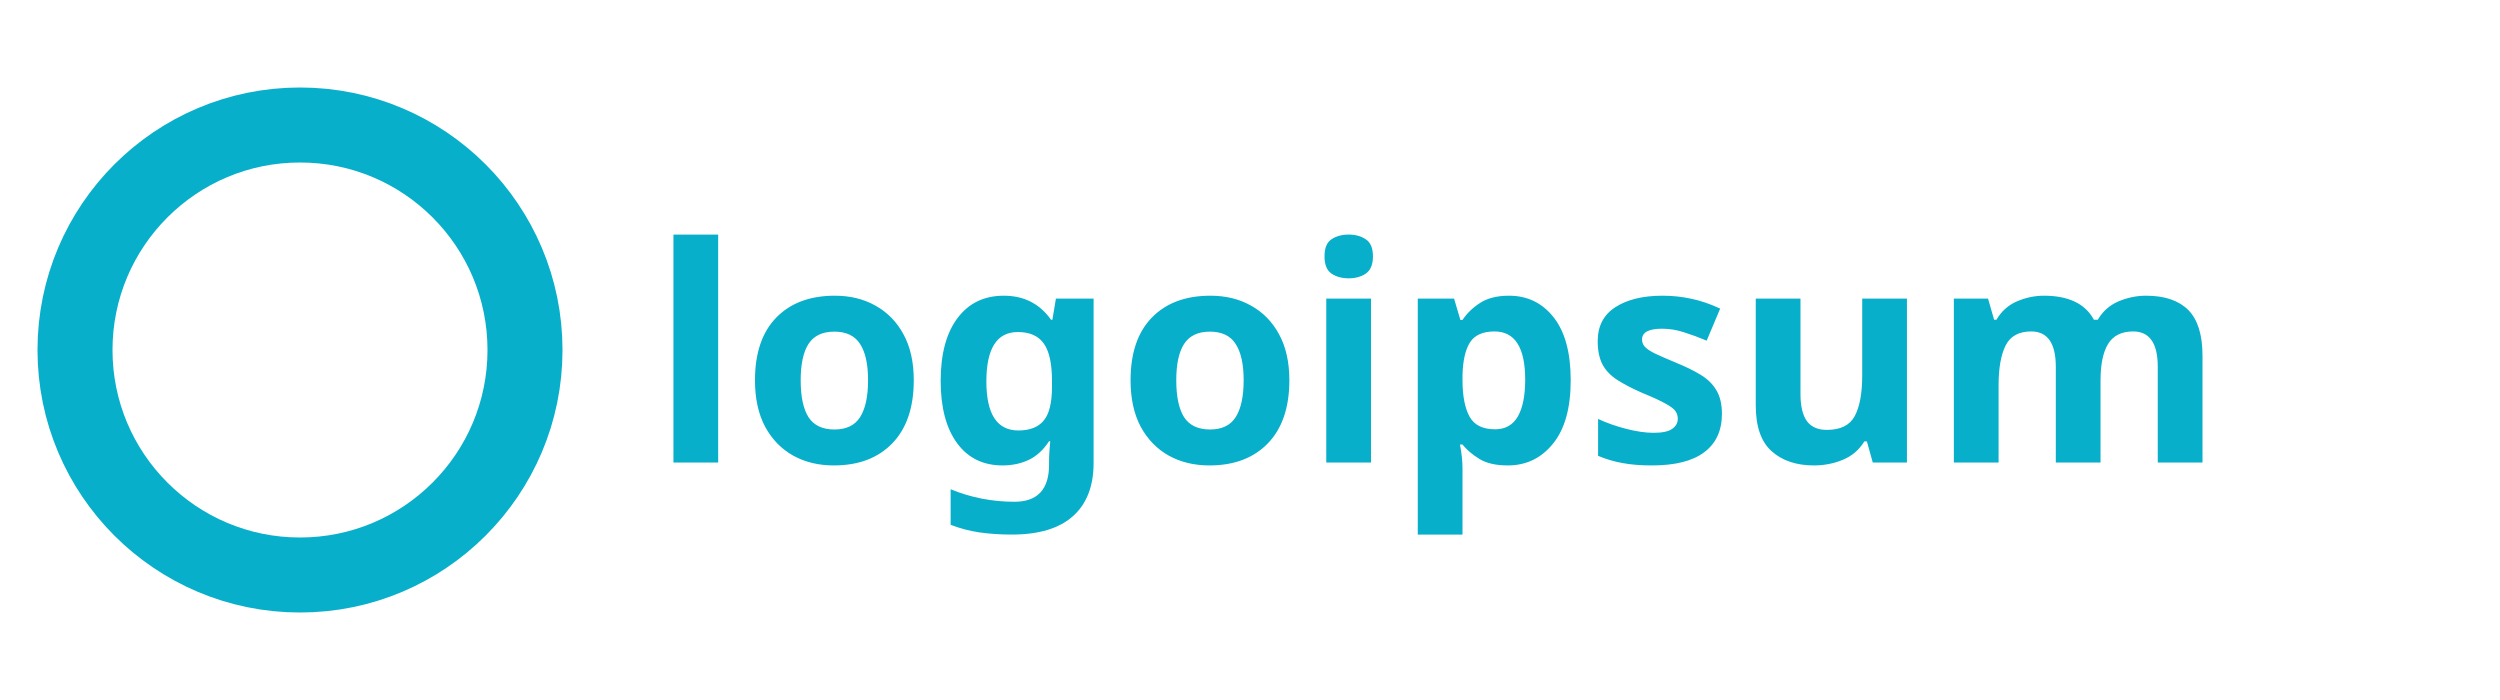
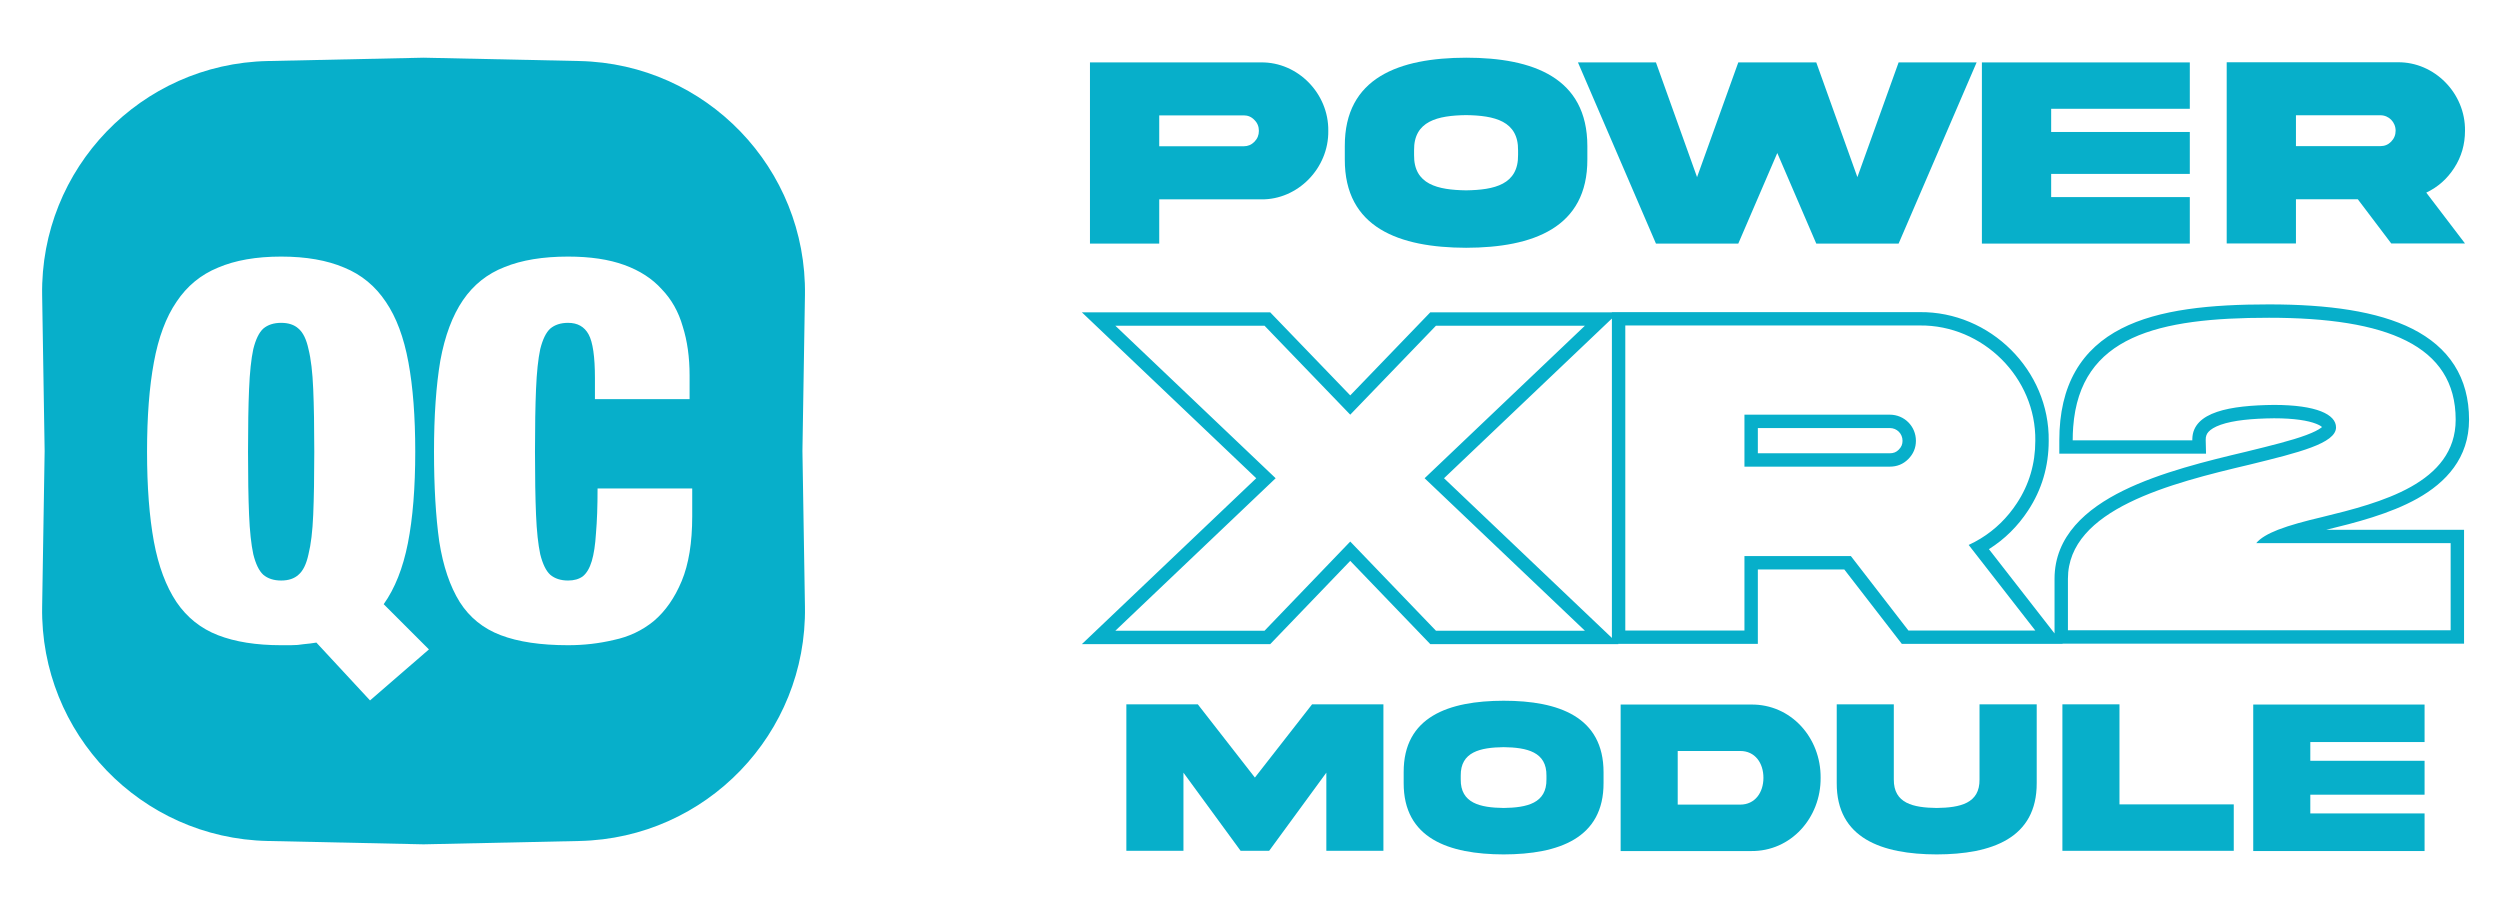
- <svg xmlns="http://www.w3.org/2000/svg" width="200" height="56" viewBox="0 0 200 56">
-   <circle cx="24" cy="28" r="18" fill="none" stroke="#07afca" stroke-width="6" />
-   <text x="52" y="37" fill="#07afca" font-family="sans-serif" font-weight="700" font-size="24">logoipsum</text>
+ <svg xmlns="http://www.w3.org/2000/svg" width="153" height="56" viewBox="0 0 153 56" fill="none">
+   <path d="M15.243 23.813C15.2 24.821 15.179 26.098 15.179 27.643C15.179 29.188 15.2 30.475 15.243 31.505C15.286 32.513 15.372 33.318 15.501 33.919C15.651 34.52 15.854 34.938 16.112 35.174C16.391 35.41 16.756 35.528 17.206 35.528C17.657 35.528 18.011 35.41 18.268 35.174C18.547 34.938 18.751 34.52 18.88 33.919C19.03 33.318 19.127 32.513 19.169 31.505C19.212 30.475 19.234 29.188 19.234 27.643C19.234 26.098 19.212 24.821 19.169 23.813C19.127 22.783 19.03 21.968 18.88 21.367C18.751 20.766 18.547 20.348 18.268 20.112C18.011 19.876 17.657 19.758 17.206 19.758C16.756 19.758 16.391 19.876 16.112 20.112C15.854 20.348 15.651 20.766 15.501 21.367C15.372 21.968 15.286 22.783 15.243 23.813Z" fill="#07AFCA" />
+   <path fill-rule="evenodd" clip-rule="evenodd" d="M16.383 3.735C8.623 3.901 2.454 10.305 2.579 18.066L2.732 27.602L2.579 37.138C2.454 44.899 8.623 51.303 16.383 51.468L25.921 51.673L35.458 51.468C43.218 51.303 49.387 44.899 49.263 37.138L49.109 27.602L49.263 18.066C49.387 10.305 43.218 3.901 35.458 3.735L25.921 3.531L16.383 3.735ZM26.25 39.744L22.646 42.866L19.363 39.326C19.105 39.369 18.848 39.401 18.59 39.423C18.354 39.465 18.086 39.487 17.786 39.487H17.206C15.683 39.487 14.396 39.283 13.344 38.875C12.293 38.468 11.445 37.792 10.802 36.848C10.158 35.882 9.697 34.648 9.418 33.147C9.139 31.623 8.999 29.789 8.999 27.643C8.999 25.497 9.139 23.674 9.418 22.172C9.697 20.648 10.158 19.415 10.802 18.471C11.445 17.505 12.293 16.808 13.344 16.378C14.396 15.928 15.683 15.703 17.206 15.703C18.73 15.703 20.017 15.928 21.069 16.378C22.12 16.808 22.967 17.505 23.611 18.471C24.255 19.415 24.716 20.648 24.995 22.172C25.274 23.674 25.413 25.497 25.413 27.643C25.413 29.853 25.263 31.72 24.963 33.243C24.662 34.767 24.169 36.011 23.482 36.977L26.25 39.744ZM36.41 24.425V23.137C36.41 21.828 36.281 20.938 36.023 20.466C35.766 19.994 35.348 19.758 34.768 19.758C34.318 19.758 33.953 19.876 33.674 20.112C33.416 20.348 33.213 20.766 33.062 21.367C32.934 21.968 32.848 22.783 32.805 23.813C32.762 24.822 32.741 26.098 32.741 27.643C32.741 29.188 32.762 30.475 32.805 31.505C32.848 32.514 32.934 33.318 33.062 33.919C33.213 34.52 33.416 34.938 33.674 35.174C33.953 35.41 34.318 35.528 34.768 35.528C35.133 35.528 35.433 35.443 35.669 35.271C35.906 35.078 36.088 34.767 36.217 34.337C36.345 33.908 36.431 33.34 36.474 32.632C36.538 31.902 36.571 30.99 36.571 29.896H42.364V31.602C42.364 33.211 42.149 34.531 41.72 35.56C41.291 36.59 40.722 37.406 40.014 38.006C39.306 38.586 38.491 38.972 37.568 39.165C36.667 39.38 35.734 39.487 34.768 39.487C33.095 39.487 31.721 39.283 30.649 38.875C29.576 38.468 28.739 37.792 28.138 36.848C27.537 35.882 27.119 34.648 26.883 33.147C26.669 31.623 26.561 29.789 26.561 27.643C26.561 25.454 26.69 23.599 26.947 22.075C27.226 20.552 27.688 19.318 28.331 18.374C28.975 17.43 29.823 16.754 30.874 16.346C31.925 15.917 33.223 15.703 34.768 15.703C36.12 15.703 37.268 15.874 38.212 16.218C39.156 16.561 39.918 17.054 40.497 17.698C41.098 18.32 41.527 19.082 41.784 19.983C42.063 20.863 42.203 21.861 42.203 22.976V24.425H36.41Z" fill="#07AFCA" />
+   <path fill-rule="evenodd" clip-rule="evenodd" d="M77.388 19.933L82.635 25.378L87.882 19.933H96.998L87.186 29.268L96.998 38.602H87.882L82.635 33.143L77.388 38.602H68.258L78.07 29.268L68.258 19.933H77.388ZM76.882 29.268L66.211 19.115H77.737L82.635 24.198L87.533 19.115H98.648V19.102H117.486C121.794 19.058 125.44 22.66 125.381 26.982C125.38 28.536 124.96 29.969 124.118 31.245C123.485 32.21 122.682 33.004 121.721 33.608L125.738 38.766V35.421C125.738 32.801 127.696 31.13 129.949 30.022C132.224 28.903 135.094 28.205 137.485 27.639L137.488 27.638L137.515 27.631C138.989 27.269 140.243 26.961 141.137 26.628C141.588 26.459 141.885 26.307 142.055 26.177C142.076 26.16 142.093 26.146 142.109 26.133C142.057 26.086 141.951 26.015 141.743 25.933C141.257 25.743 140.427 25.599 139.17 25.599C137.827 25.613 136.685 25.722 135.906 25.995C135.523 26.13 135.291 26.284 135.16 26.428C135.049 26.551 134.984 26.698 134.989 26.928L135.009 27.766H126.03V26.948C126.03 25.269 126.359 23.865 127.018 22.715C127.681 21.559 128.646 20.716 129.823 20.111C132.132 18.924 135.313 18.629 138.86 18.629C142.492 18.629 145.508 19.048 147.643 20.127C148.723 20.674 149.601 21.402 150.205 22.348C150.81 23.297 151.106 24.414 151.106 25.684C151.106 28.034 149.688 29.531 147.95 30.507C146.262 31.454 144.138 31.992 142.373 32.422H150.8V39.392H126.225L126.235 39.406H116.392L112.87 34.85H107.58V39.406H99.031L99.046 39.42H87.533L82.635 34.325L77.738 39.42H66.211L76.882 29.268ZM98.648 39.041V19.494L88.374 29.268L98.648 39.041ZM113.274 34.032L116.795 38.588H124.561L120.483 33.351C120.738 33.233 120.982 33.102 121.216 32.959C122.108 32.413 122.849 31.687 123.433 30.796C124.185 29.657 124.561 28.379 124.561 26.976C124.617 23.114 121.347 19.878 117.491 19.919H99.468V38.588H106.76V34.032H113.274ZM138.081 33.24C138.337 32.928 138.799 32.663 139.413 32.422C140.137 32.139 141.069 31.891 142.117 31.643C145.708 30.768 150.287 29.573 150.287 25.684C150.287 21.128 146.056 19.447 138.86 19.447C132.094 19.447 127.296 20.549 126.879 26.13C126.859 26.393 126.849 26.665 126.849 26.948H134.17C134.169 26.917 134.169 26.887 134.17 26.857C134.21 25.198 136.501 24.808 139.166 24.781C141.769 24.781 142.965 25.364 142.965 26.156C142.965 27.134 140.656 27.702 137.756 28.415L137.678 28.434C132.862 29.573 126.557 31.157 126.557 35.421V38.574H149.98V33.24H138.081ZM142.155 26.196C142.155 26.196 142.15 26.191 142.147 26.179C142.155 26.19 142.155 26.196 142.155 26.196ZM116.435 26.976C116.435 26.538 116.092 26.196 115.654 26.196H107.58V27.741H115.654C115.889 27.741 116.054 27.67 116.201 27.523C116.369 27.355 116.435 27.187 116.435 26.976ZM117.254 26.976C117.254 26.087 116.545 25.378 115.654 25.378H106.76V28.559H115.654C116.099 28.559 116.475 28.406 116.781 28.101C117.101 27.781 117.254 27.406 117.254 26.976Z" fill="#07AFCA" />
+   <path d="M68.933 52.07H72.427V47.287L75.926 52.07H77.672L81.172 47.287V52.07H84.665V43.105H80.299L76.799 47.587L73.306 43.105H68.933V52.07Z" fill="#07AFCA" />
+   <path d="M92.024 42.885C88.651 42.891 85.891 43.865 85.905 47.261V47.914C85.891 51.303 88.651 52.283 92.024 52.29C95.39 52.283 98.15 51.303 98.137 47.914V47.261C98.137 43.872 95.397 42.885 92.024 42.885ZM94.643 47.694C94.663 49.161 93.45 49.428 92.024 49.448C90.591 49.428 89.377 49.161 89.397 47.694V47.474C89.377 46.013 90.591 45.746 92.024 45.726C93.45 45.746 94.663 46.013 94.643 47.474V47.694Z" fill="#07AFCA" />
+   <path d="M107.922 47.601C107.922 48.502 107.408 49.242 106.502 49.242H102.676V45.96H106.502C107.408 45.96 107.922 46.694 107.922 47.601ZM99.183 43.118V52.084H107.155C109.615 52.117 111.442 50.036 111.422 47.601C111.442 45.153 109.615 43.085 107.155 43.118H99.183Z" fill="#07AFCA" />
+   <path d="M121.147 47.7C121.167 49.175 119.954 49.428 118.527 49.448C117.095 49.428 115.888 49.175 115.901 47.7V43.105H112.408V47.921C112.395 51.309 115.168 52.283 118.527 52.29C121.887 52.283 124.66 51.309 124.647 47.921V43.105H121.147V47.7Z" fill="#07AFCA" />
+   <path d="M126.219 43.105V52.07H136.706V49.228H129.712V43.105H126.219Z" fill="#07AFCA" />
+   <path d="M137.898 52.083H148.384V49.782H141.391V48.635H148.384V46.56H141.391V45.413H148.384V43.118H137.898V52.083Z" fill="#07AFCA" />
+   <path d="M70.945 8.951V7.061H76.122C76.373 7.061 76.591 7.152 76.769 7.342C76.955 7.523 77.044 7.746 77.044 8.01C77.044 8.266 76.955 8.489 76.769 8.678C76.591 8.86 76.373 8.951 76.122 8.951H70.945ZM66.706 3.819V14.907H70.945V12.201H77.181C79.422 12.234 81.323 10.296 81.291 8.01C81.323 5.717 79.422 3.794 77.181 3.819H66.706Z" fill="#07AFCA" />
+   <path d="M89.728 3.531C85.635 3.539 82.286 4.743 82.302 8.943V9.751C82.286 13.943 85.635 15.155 89.728 15.164C93.813 15.155 97.162 13.943 97.146 9.751V8.943C97.146 4.752 93.821 3.531 89.728 3.531ZM92.906 9.479C92.931 11.294 91.459 11.624 89.728 11.649C87.989 11.624 86.516 11.294 86.541 9.479V9.207C86.516 7.4 87.989 7.07 89.728 7.045C91.459 7.07 92.931 7.4 92.906 9.207V9.479Z" fill="#07AFCA" />
+   <path d="M113.672 10.841L111.156 3.82H106.383L103.86 10.841L101.344 3.82H96.571L101.344 14.908H106.383L108.77 9.364L111.156 14.908H116.195L120.969 3.82H116.195L113.672 10.841Z" fill="#07AFCA" />
+   <path d="M121.292 14.908H134.016V12.062H125.531V10.643H134.016V8.077H125.531V6.658H134.016V3.82H121.292V14.908Z" fill="#07AFCA" />
+   <path d="M136.274 3.811V14.9H140.512V12.194H144.298L146.345 14.9H150.858L148.488 11.789C149.2 11.451 149.774 10.94 150.202 10.271C150.64 9.595 150.858 8.836 150.858 8.002C150.891 5.709 148.989 3.787 146.749 3.811H136.274ZM145.681 7.054C146.199 7.054 146.612 7.474 146.612 8.002C146.612 8.258 146.522 8.481 146.336 8.671C146.159 8.852 145.94 8.943 145.681 8.943H140.512V7.054H145.681Z" fill="#07AFCA" />
</svg>
